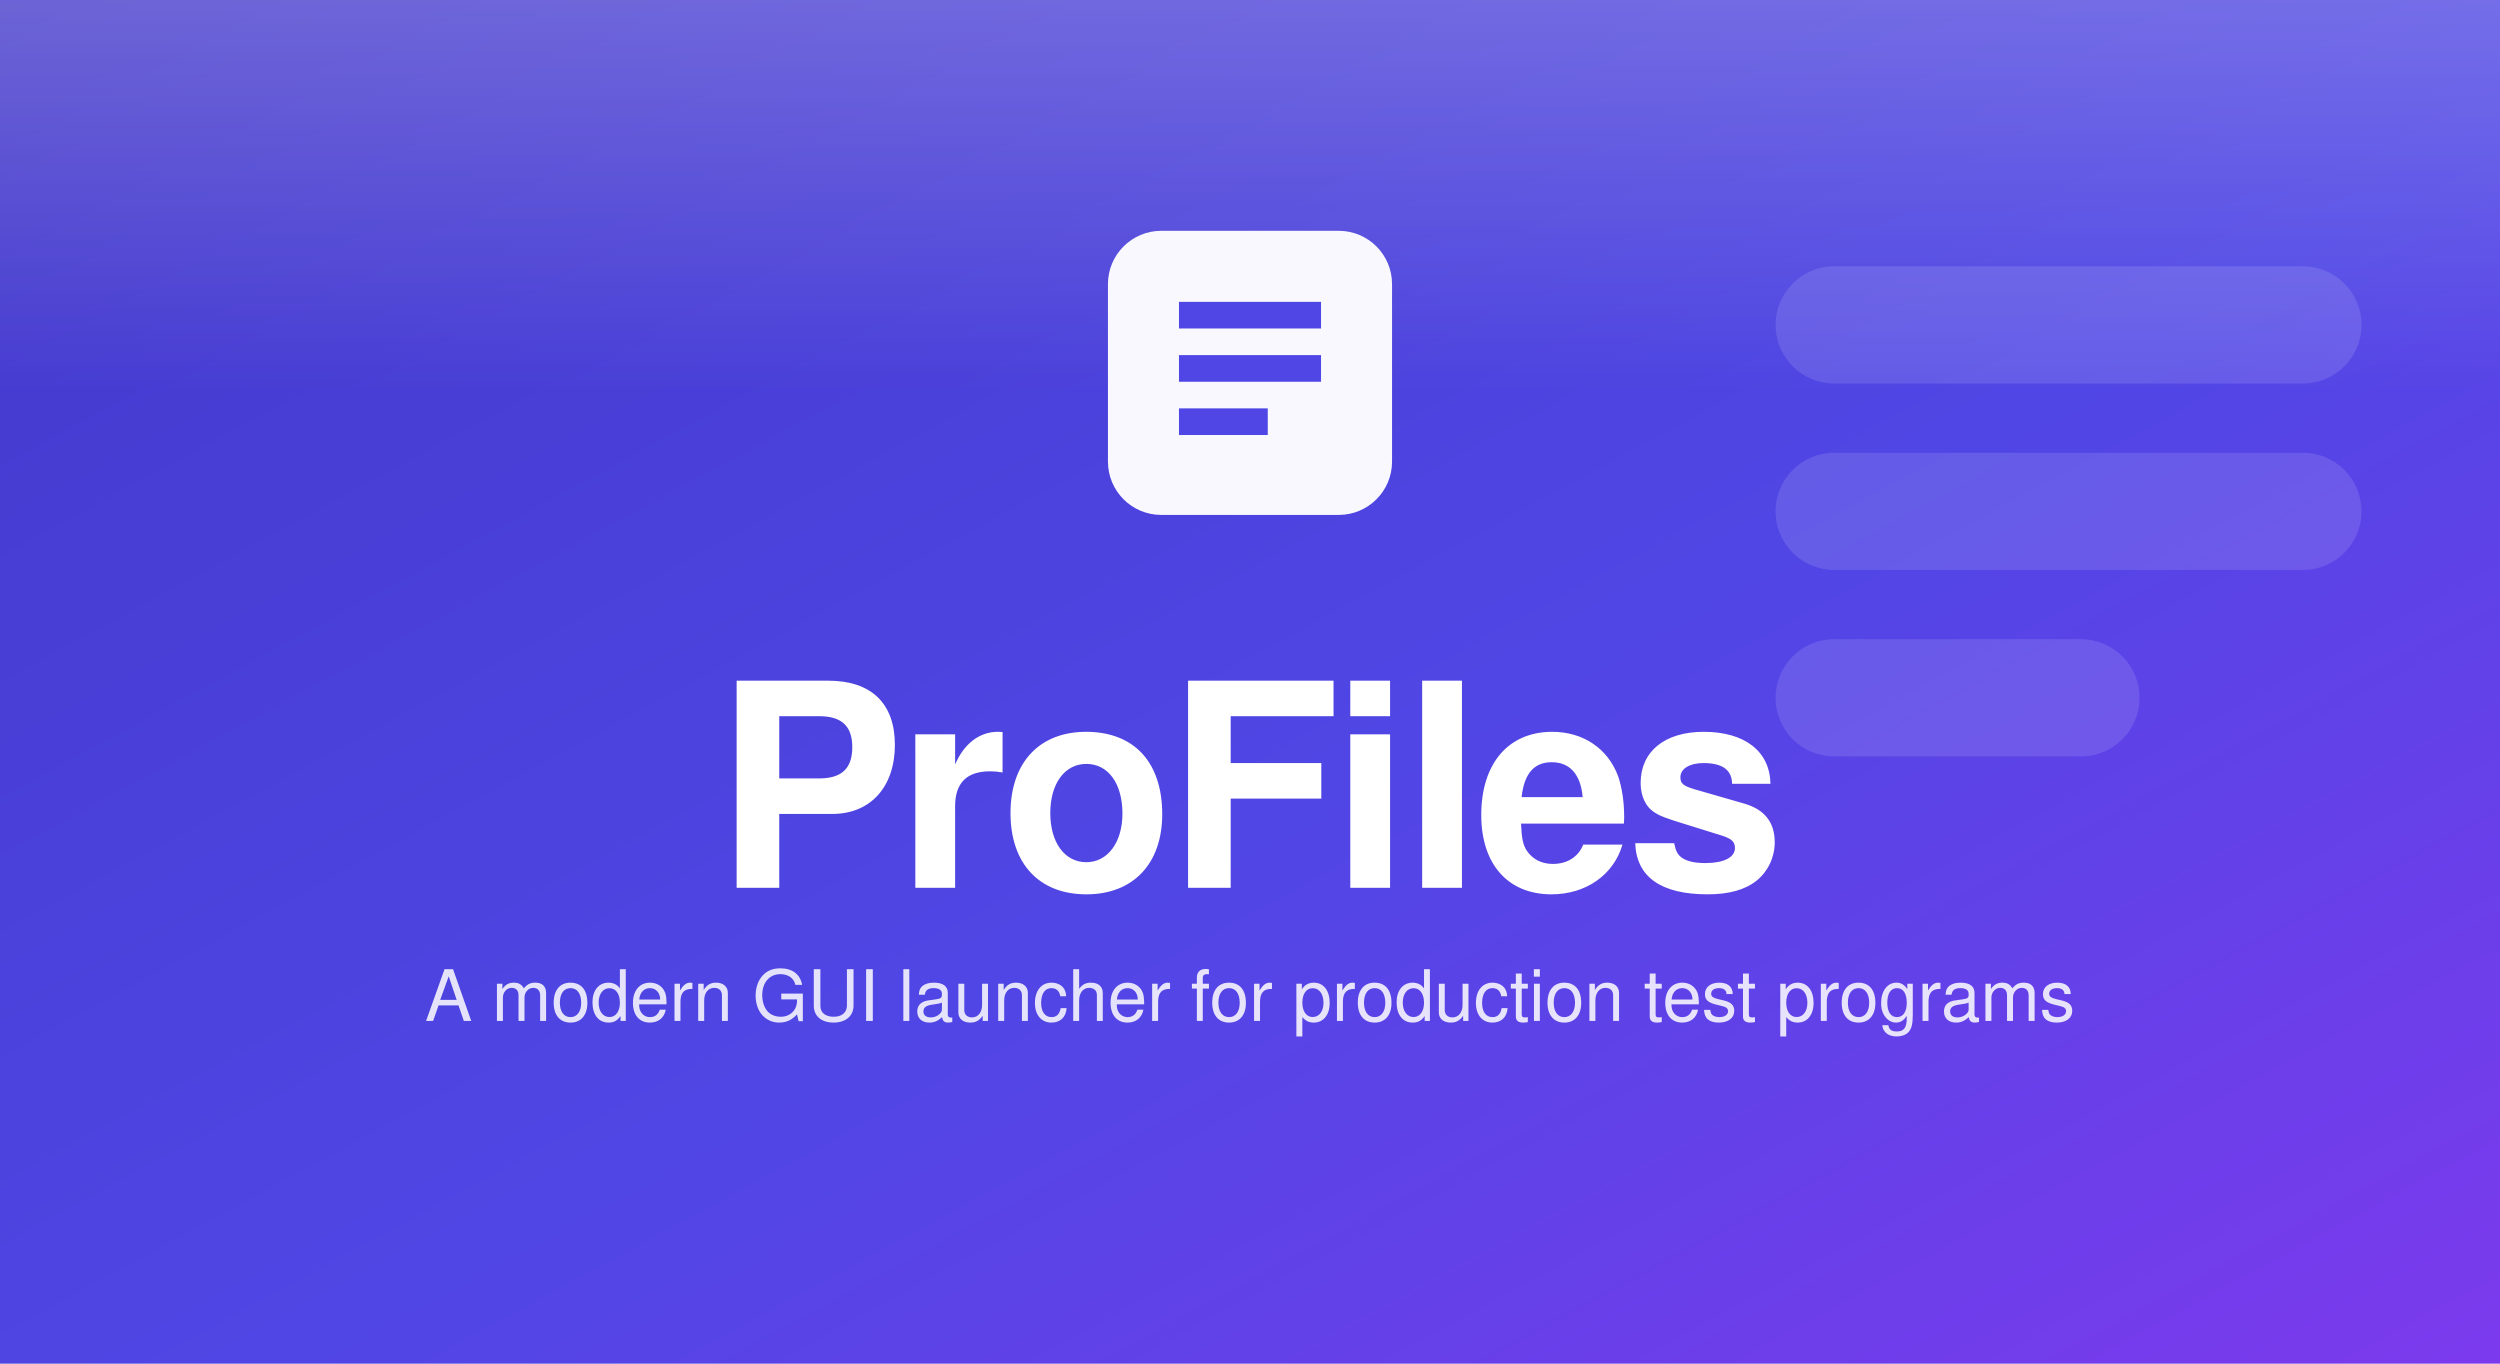
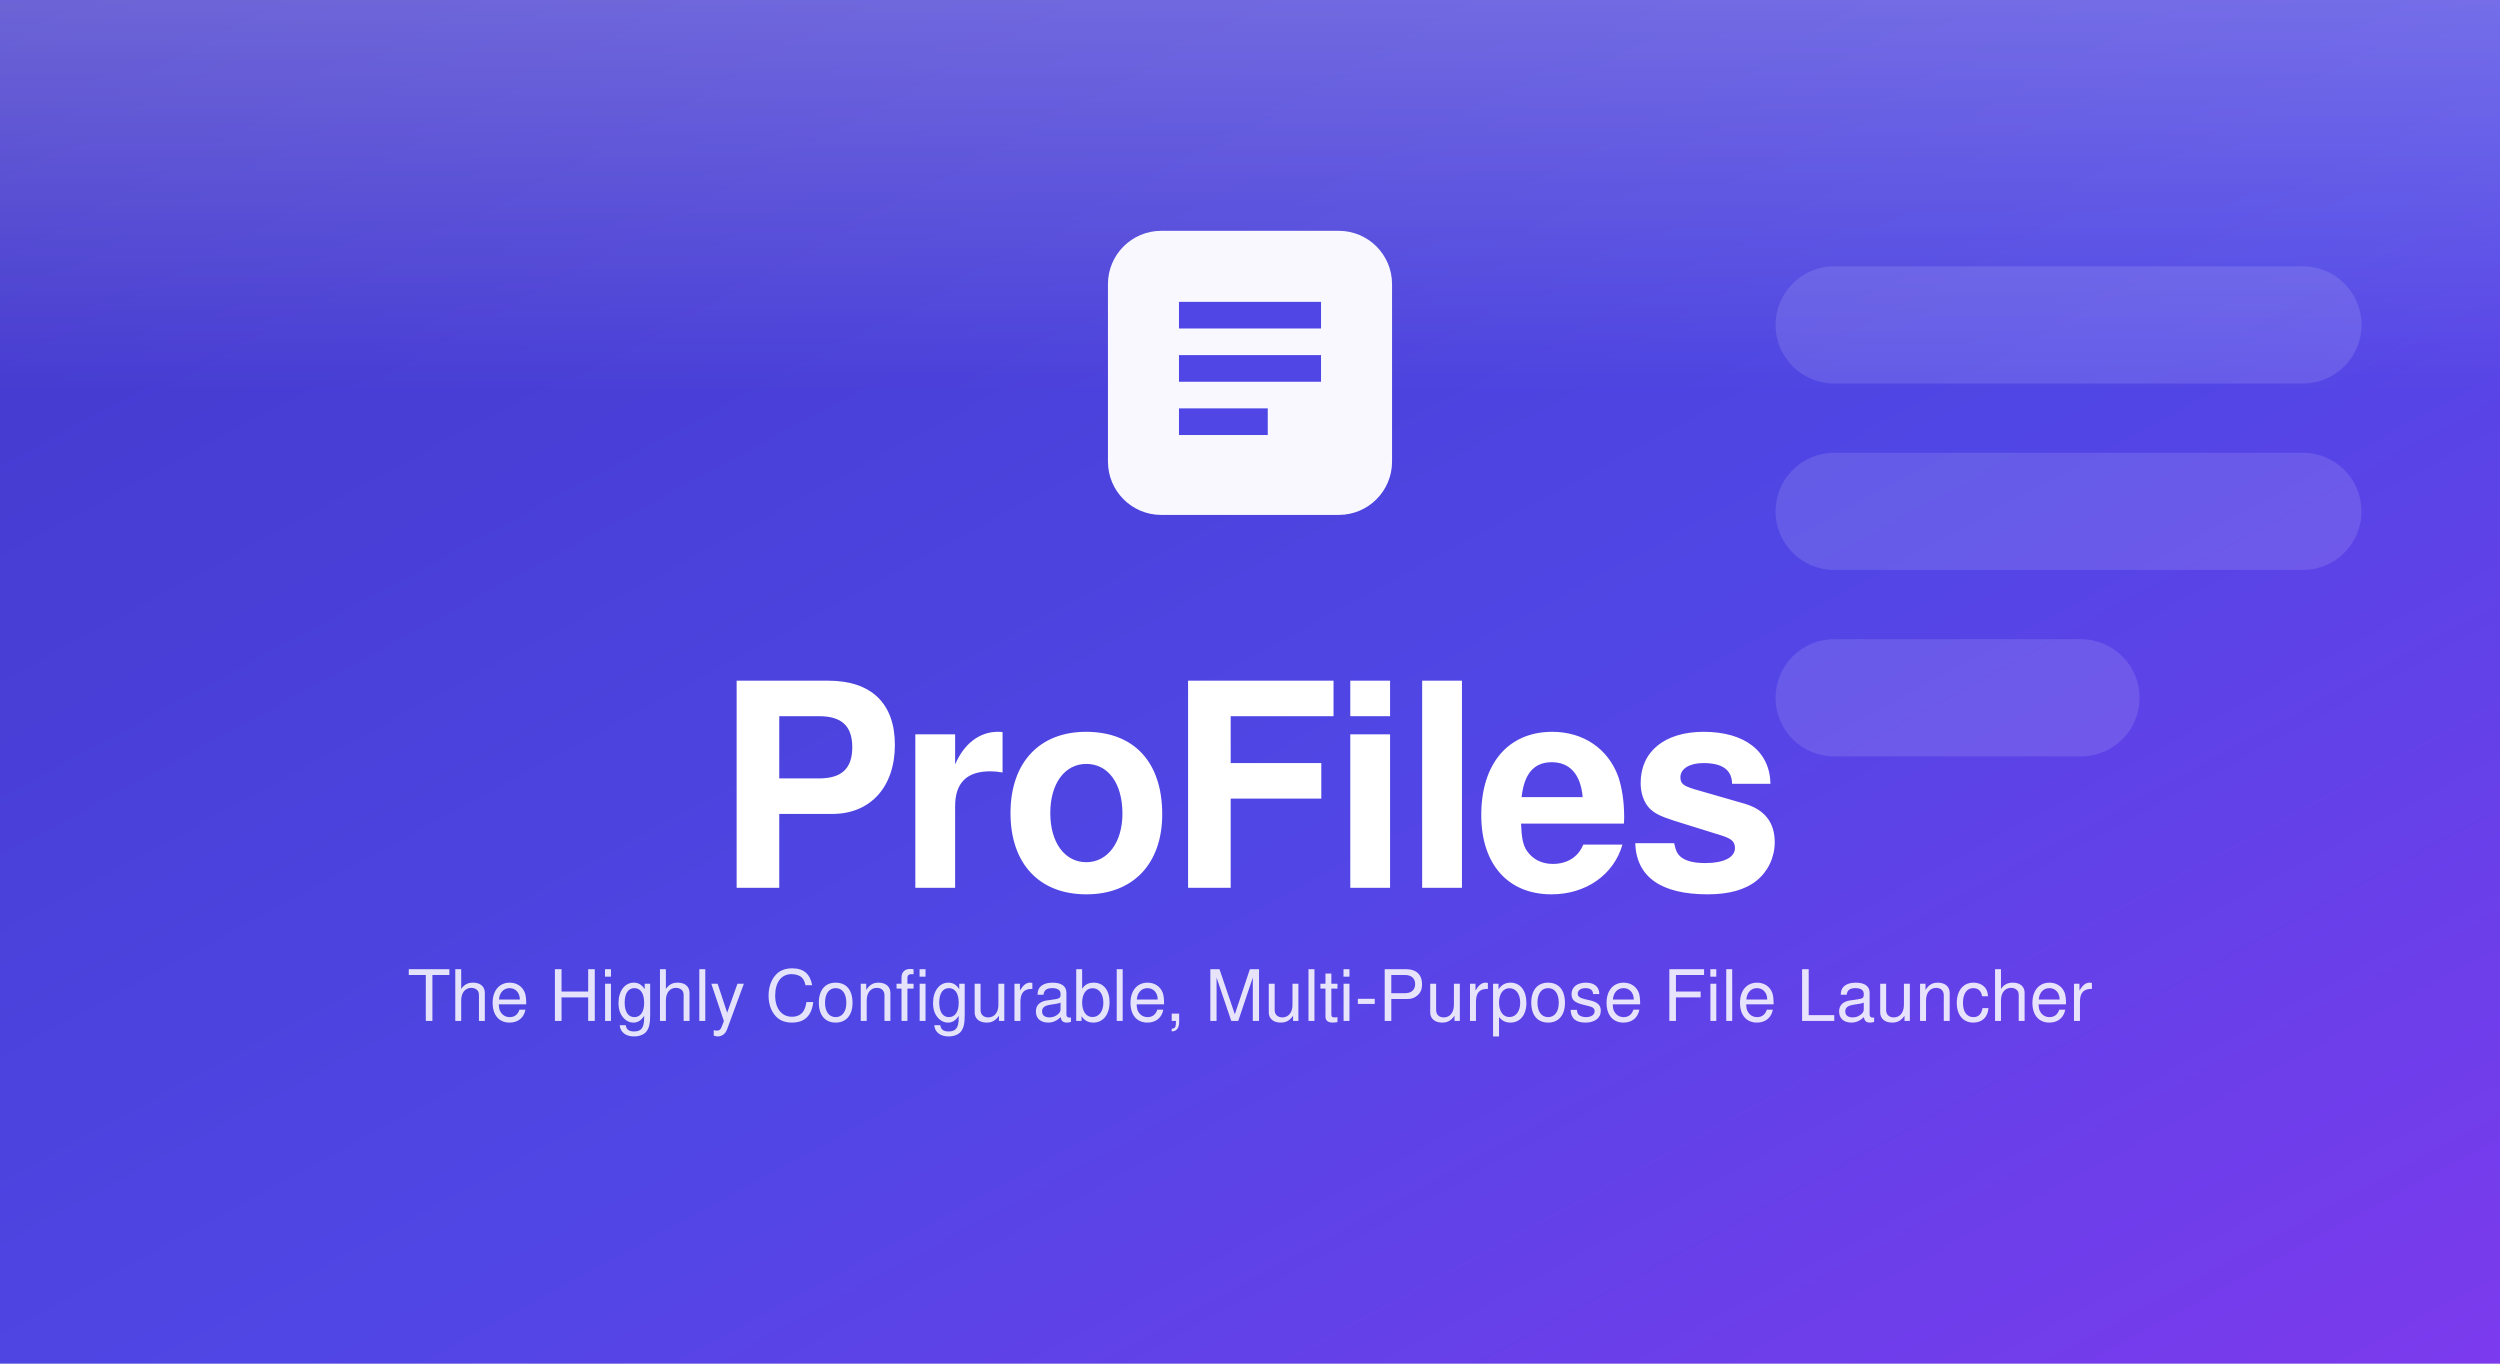
<svg xmlns="http://www.w3.org/2000/svg" width="1408" height="768" viewBox="0 0 1408 768">
  <defs>
    <linearGradient id="bg" x1="0" y1="0" x2="1" y2="1">
      <stop offset="0" stop-color="#4338ca" />
      <stop offset="0.55" stop-color="#4f46e5" />
      <stop offset="1" stop-color="#7c3aed" />
    </linearGradient>
    <linearGradient id="glow" x1="0" y1="0" x2="0" y2="1">
      <stop offset="0" stop-color="#ffffff" stop-opacity="0.22" />
      <stop offset="1" stop-color="#ffffff" stop-opacity="0" />
    </linearGradient>
  </defs>
  <rect width="1408" height="768" fill="url(#bg)" />
  <g fill="#ffffff" opacity="0.12">
    <rect x="1000" y="150" width="330" height="66" rx="33" />
    <rect x="1000" y="255" width="330" height="66" rx="33" />
    <rect x="1000" y="360" width="205" height="66" rx="33" />
  </g>
  <rect width="1408" height="220" fill="url(#glow)" />
  <g transform="translate(624 130)">
    <rect width="160" height="160" rx="30" fill="#ffffff" opacity="0.96" />
    <rect x="40" y="40" width="80" height="15" fill="#4f46e5" />
    <rect x="40" y="70" width="80" height="15" fill="#4f46e5" />
    <rect x="40" y="100" width="50" height="15" fill="#4f46e5" />
  </g>
  <text x="704" y="500" text-anchor="middle" font-family="'SF Pro Display','Helvetica Neue',Helvetica,Arial,sans-serif" font-size="160" font-weight="700" letter-spacing="-4" fill="#ffffff">ProFiles</text>
-   <text x="704" y="575" text-anchor="middle" font-family="'SF Pro Text','Helvetica Neue',Helvetica,Arial,sans-serif" font-size="40" fill="#ffffff" opacity="0.85">A modern GUI launcher for production test programs</text>
+   <text x="704" y="575" text-anchor="middle" font-family="'SF Pro Text','Helvetica Neue',Helvetica,Arial,sans-serif" font-size="40" fill="#ffffff" opacity="0.85">The Highly Configurable, Multi-Purpose File Launcher</text>
</svg>
